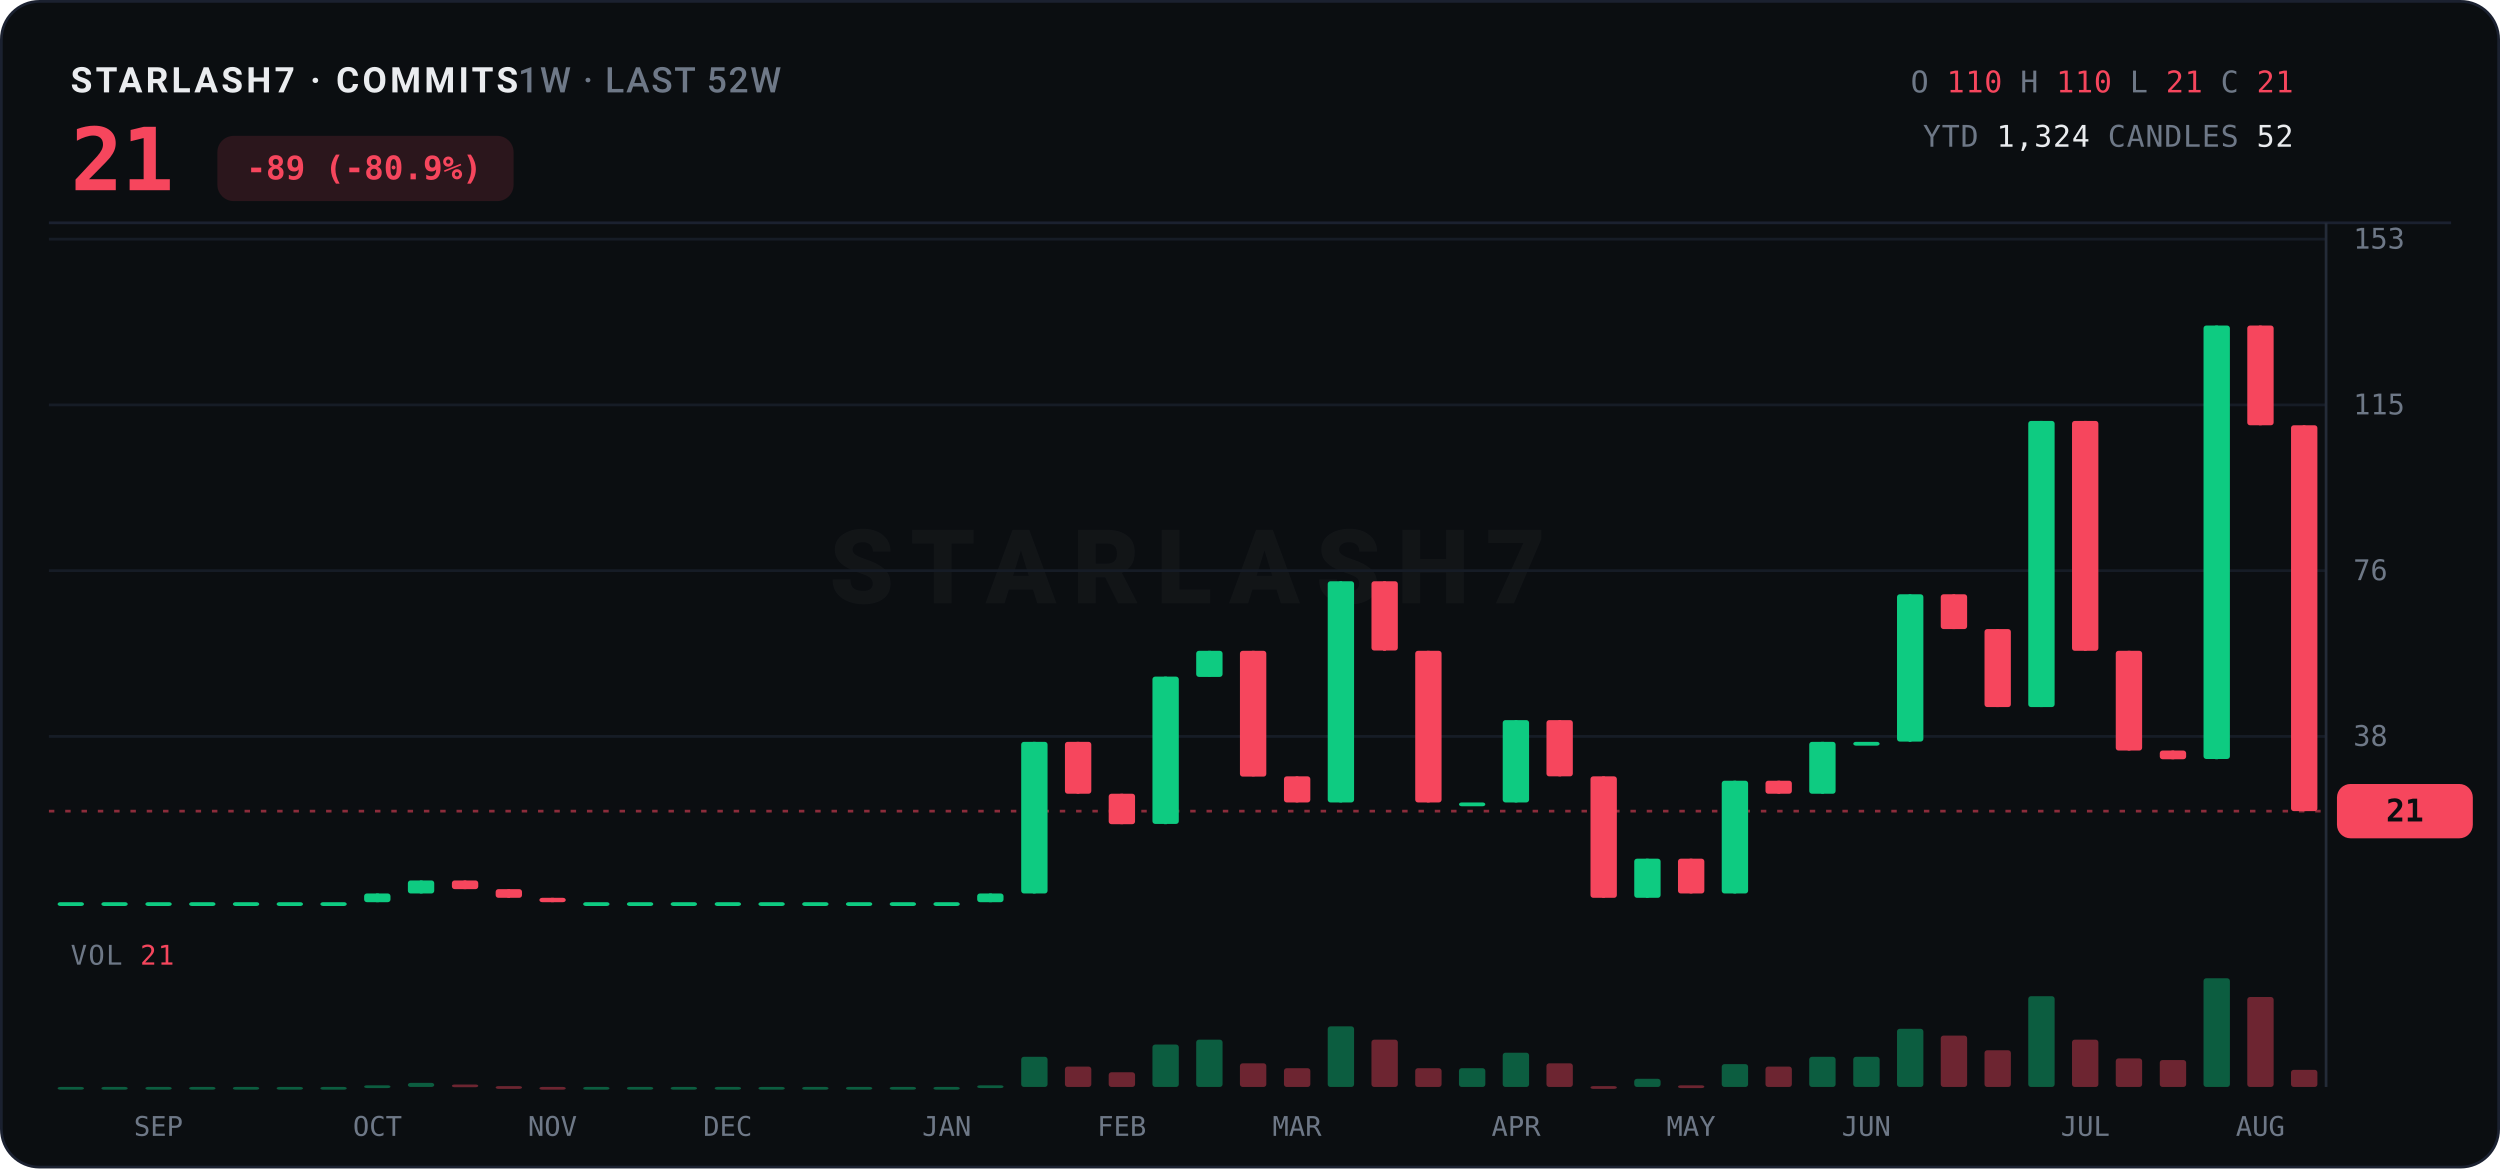
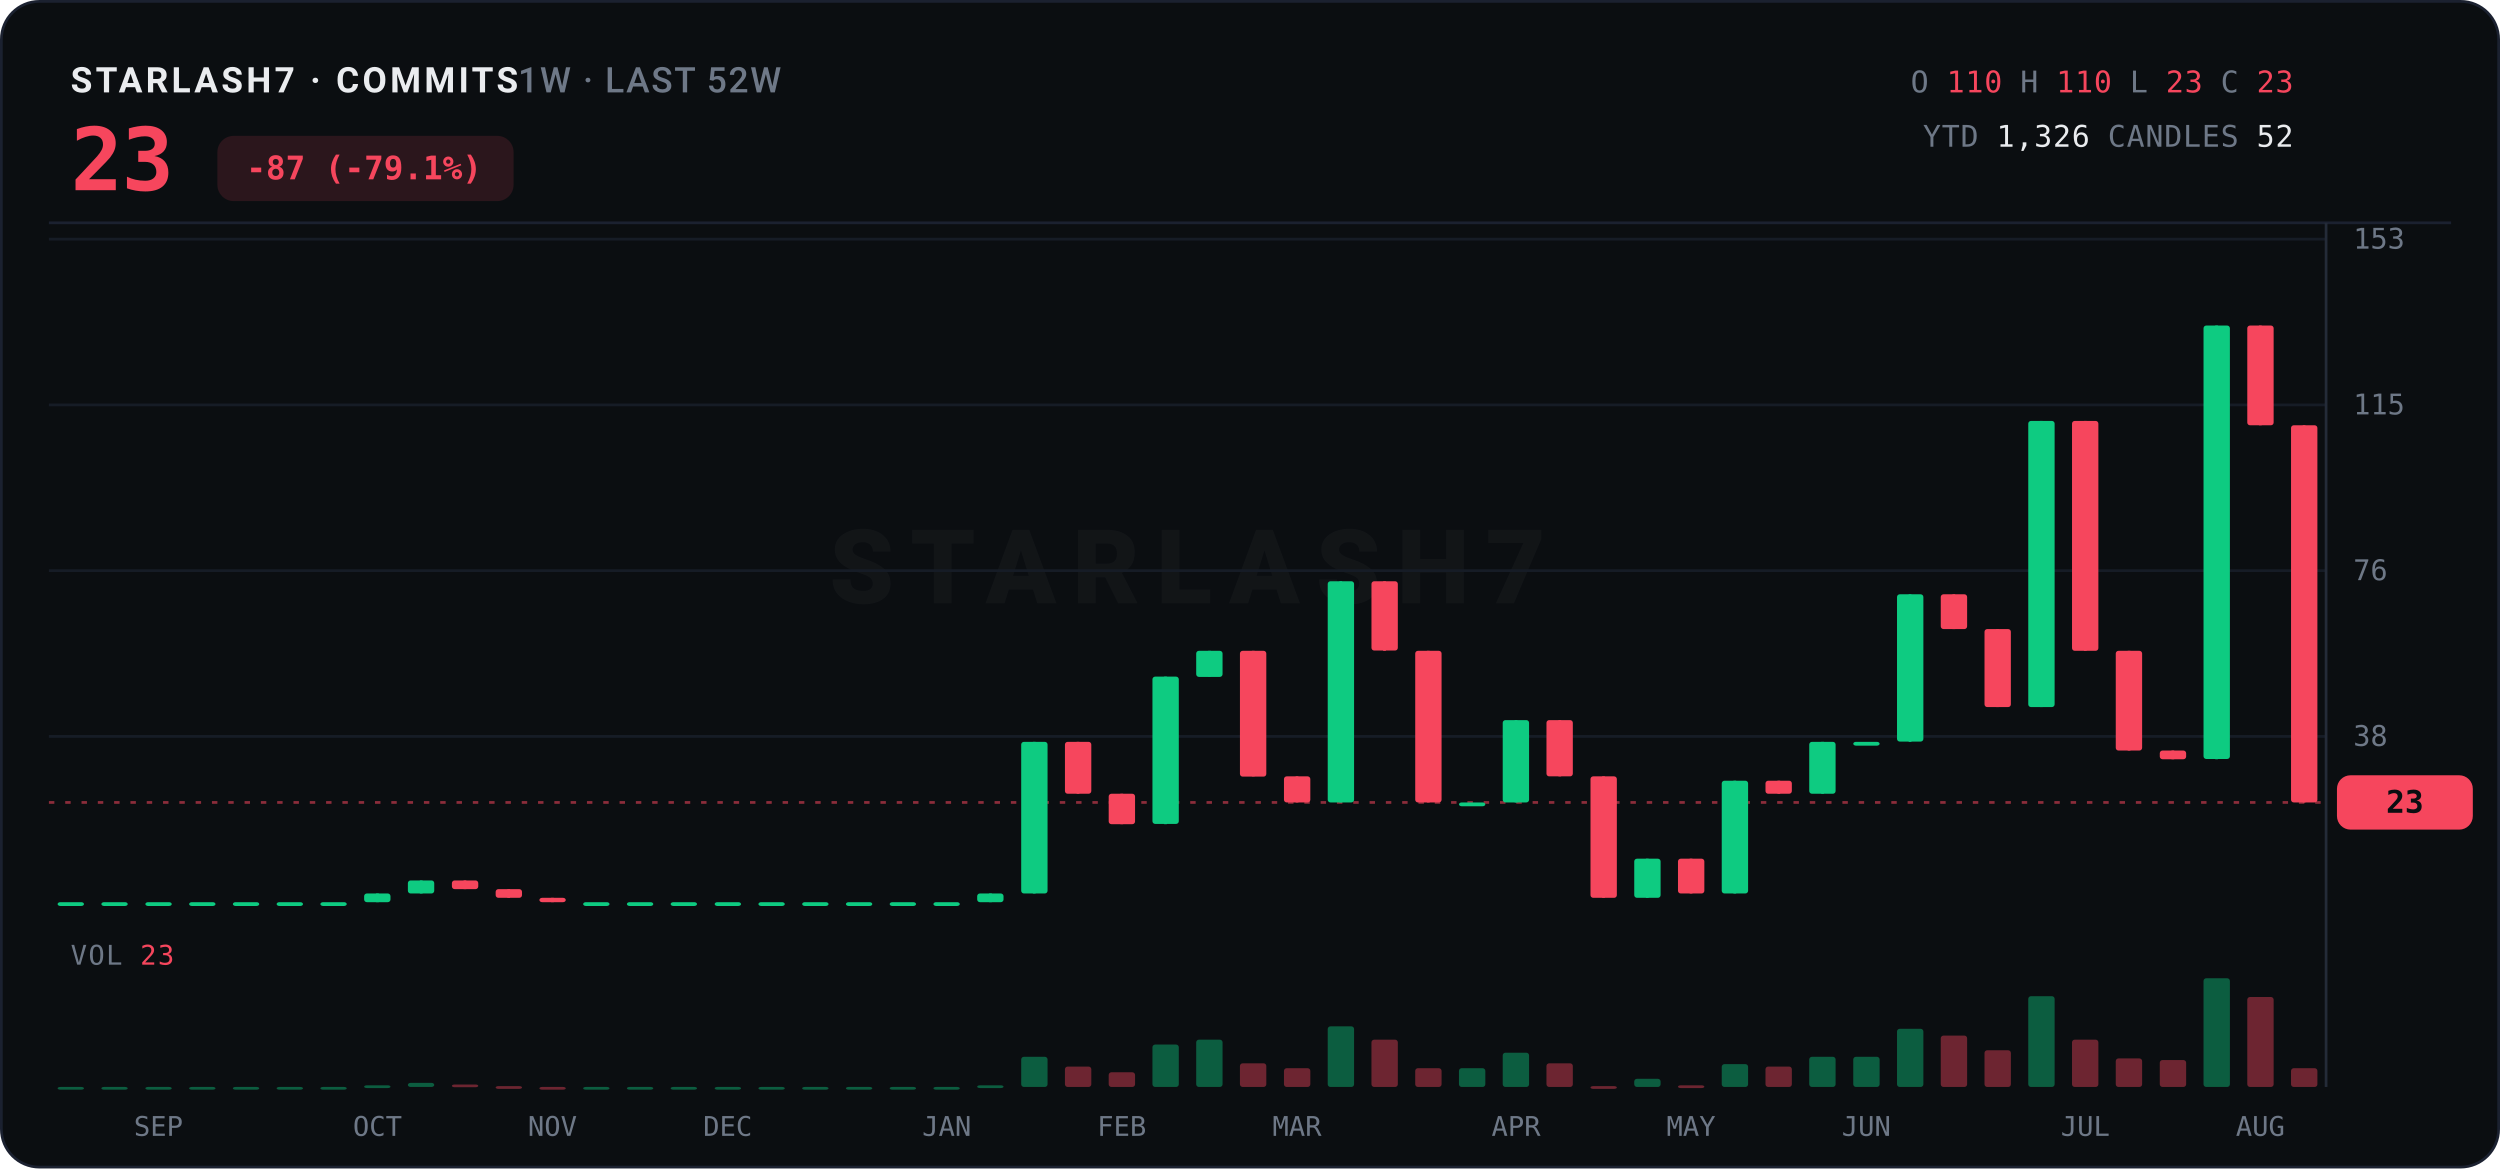
<svg xmlns="http://www.w3.org/2000/svg" width="920" height="430" viewBox="0 0 920 430">
  <rect x="0.5" y="0.5" width="919" height="429" rx="14" fill="#0B0E11" stroke="#1B2130" />
  <text x="26" y="34" font-family="ui-sans-serif,system-ui,-apple-system,'Segoe UI',Roboto,sans-serif" font-size="13" font-weight="700" letter-spacing="1.2" fill="#EAECEF">STARLASH7 · COMMITS<tspan fill="#6E7887" font-weight="500" letter-spacing="0.6">  1W · LAST 52W</tspan>
  </text>
-   <text x="26" y="70" font-family="ui-monospace,'SF Mono',SFMono-Regular,Menlo,Consolas,monospace" font-size="32" font-weight="800" fill="#F6465D" letter-spacing="-0.5">21</text>
+   <text x="26" y="70" font-family="ui-monospace,'SF Mono',SFMono-Regular,Menlo,Consolas,monospace" font-size="32" font-weight="800" fill="#F6465D" letter-spacing="-0.5">23</text>
  <rect x="80" y="50" width="109" height="24" rx="6" fill="#F6465D" opacity="0.14" />
-   <text x="134" y="66" text-anchor="middle" font-family="ui-monospace,'SF Mono',SFMono-Regular,Menlo,Consolas,monospace" font-size="12" font-weight="700" fill="#F6465D">-89 (-80.9%)</text>
+   <text x="134" y="66" text-anchor="middle" font-family="ui-monospace,'SF Mono',SFMono-Regular,Menlo,Consolas,monospace" font-size="12" font-weight="700" fill="#F6465D">-87 (-79.1%)</text>
  <text x="844" y="34" text-anchor="end" font-family="ui-monospace,'SF Mono',SFMono-Regular,Menlo,Consolas,monospace" font-size="11" letter-spacing="0.3">
    <tspan fill="#6E7887">O</tspan>
    <tspan fill="#F6465D">110</tspan>
    <tspan fill="#6E7887">H</tspan>
    <tspan fill="#F6465D">110</tspan>
    <tspan fill="#6E7887">L</tspan>
-     <tspan fill="#F6465D">21</tspan>
+     <tspan fill="#F6465D">23</tspan>
    <tspan fill="#6E7887">C</tspan>
-     <tspan fill="#F6465D">21</tspan>
+     <tspan fill="#F6465D">23</tspan>
  </text>
  <text x="844" y="54" text-anchor="end" font-family="ui-monospace,'SF Mono',SFMono-Regular,Menlo,Consolas,monospace" font-size="11" letter-spacing="0.3">
    <tspan fill="#6E7887">YTD</tspan>
-     <tspan fill="#EAECEF">1,324</tspan>
+     <tspan fill="#EAECEF">1,326</tspan>
    <tspan fill="#6E7887">CANDLES</tspan>
    <tspan fill="#EAECEF">52</tspan>
  </text>
  <line x1="18" y1="82" x2="902" y2="82" stroke="#1B2130" stroke-width="1" />
  <text x="437.0" y="222.0" text-anchor="middle" font-family="ui-sans-serif,system-ui,-apple-system,'Segoe UI',Roboto,sans-serif" font-size="38" font-weight="800" letter-spacing="6" fill="#EAECEF" opacity="0.035">STARLASH7</text>
  <line x1="18" y1="271.0" x2="856" y2="271.0" stroke="#161C26" stroke-width="1" />
  <text x="866" y="274.5" font-family="ui-monospace,'SF Mono',SFMono-Regular,Menlo,Consolas,monospace" font-size="10.5" fill="#6E7887">38</text>
  <line x1="18" y1="210.0" x2="856" y2="210.0" stroke="#161C26" stroke-width="1" />
  <text x="866" y="213.5" font-family="ui-monospace,'SF Mono',SFMono-Regular,Menlo,Consolas,monospace" font-size="10.5" fill="#6E7887">76</text>
  <line x1="18" y1="149.0" x2="856" y2="149.0" stroke="#161C26" stroke-width="1" />
  <text x="866" y="152.5" font-family="ui-monospace,'SF Mono',SFMono-Regular,Menlo,Consolas,monospace" font-size="10.5" fill="#6E7887">115</text>
  <line x1="18" y1="88.0" x2="856" y2="88.0" stroke="#161C26" stroke-width="1" />
  <text x="866" y="91.5" font-family="ui-monospace,'SF Mono',SFMono-Regular,Menlo,Consolas,monospace" font-size="10.5" fill="#6E7887">153</text>
  <line x1="856" y1="82" x2="856" y2="400" stroke="#242B38" stroke-width="1" />
-   <line x1="18" y1="298.5" x2="856" y2="298.5" stroke="#F6465D" stroke-width="1" stroke-dasharray="2 4" opacity="0.55" />
-   <rect x="860" y="288.5" width="50" height="20" rx="5" fill="#F6465D" />
-   <text x="885.0" y="302.3" text-anchor="middle" font-family="ui-monospace,'SF Mono',SFMono-Regular,Menlo,Consolas,monospace" font-size="11.5" font-weight="800" fill="#0B0E11">21</text>
+   <line x1="18" y1="295.3" x2="856" y2="295.3" stroke="#F6465D" stroke-width="1" stroke-dasharray="2 4" opacity="0.55" />
+   <rect x="860" y="285.3" width="50" height="20" rx="5" fill="#F6465D" />
+   <text x="885.0" y="299.1" text-anchor="middle" font-family="ui-monospace,'SF Mono',SFMono-Regular,Menlo,Consolas,monospace" font-size="11.5" font-weight="800" fill="#0B0E11">23</text>
  <line x1="26.1" y1="332.0" x2="26.1" y2="332.0" stroke="#0ECB81" stroke-width="1" />
  <rect x="21.2" y="332.0" width="9.7" height="1.4" rx="1" fill="#0ECB81" />
  <line x1="42.2" y1="332.0" x2="42.2" y2="332.0" stroke="#0ECB81" stroke-width="1" />
  <rect x="37.3" y="332.0" width="9.7" height="1.4" rx="1" fill="#0ECB81" />
  <line x1="58.3" y1="332.0" x2="58.3" y2="332.0" stroke="#0ECB81" stroke-width="1" />
  <rect x="53.5" y="332.0" width="9.7" height="1.4" rx="1" fill="#0ECB81" />
  <line x1="74.4" y1="332.0" x2="74.4" y2="332.0" stroke="#0ECB81" stroke-width="1" />
  <rect x="69.6" y="332.0" width="9.7" height="1.4" rx="1" fill="#0ECB81" />
  <line x1="90.5" y1="332.0" x2="90.5" y2="332.0" stroke="#0ECB81" stroke-width="1" />
  <rect x="85.7" y="332.0" width="9.7" height="1.4" rx="1" fill="#0ECB81" />
  <line x1="106.6" y1="332.0" x2="106.6" y2="332.0" stroke="#0ECB81" stroke-width="1" />
  <rect x="101.8" y="332.0" width="9.7" height="1.4" rx="1" fill="#0ECB81" />
  <line x1="122.8" y1="332.0" x2="122.8" y2="332.0" stroke="#0ECB81" stroke-width="1" />
  <rect x="117.9" y="332.0" width="9.7" height="1.4" rx="1" fill="#0ECB81" />
  <line x1="138.9" y1="328.8" x2="138.9" y2="332.0" stroke="#0ECB81" stroke-width="1" />
  <rect x="134.0" y="328.8" width="9.7" height="3.2" rx="1" fill="#0ECB81" />
  <line x1="155.0" y1="324.0" x2="155.0" y2="328.8" stroke="#0ECB81" stroke-width="1" />
  <rect x="150.1" y="324.0" width="9.7" height="4.8" rx="1" fill="#0ECB81" />
  <line x1="171.1" y1="324.0" x2="171.1" y2="327.2" stroke="#F6465D" stroke-width="1" />
  <rect x="166.3" y="324.0" width="9.7" height="3.2" rx="1" fill="#F6465D" />
  <line x1="187.2" y1="327.2" x2="187.2" y2="330.4" stroke="#F6465D" stroke-width="1" />
  <rect x="182.4" y="327.2" width="9.7" height="3.2" rx="1" fill="#F6465D" />
  <line x1="203.3" y1="330.4" x2="203.3" y2="332.0" stroke="#F6465D" stroke-width="1" />
  <rect x="198.5" y="330.4" width="9.7" height="1.6" rx="1" fill="#F6465D" />
  <line x1="219.4" y1="332.0" x2="219.4" y2="332.0" stroke="#0ECB81" stroke-width="1" />
  <rect x="214.6" y="332.0" width="9.7" height="1.4" rx="1" fill="#0ECB81" />
  <line x1="235.6" y1="332.0" x2="235.6" y2="332.0" stroke="#0ECB81" stroke-width="1" />
  <rect x="230.7" y="332.0" width="9.7" height="1.4" rx="1" fill="#0ECB81" />
  <line x1="251.7" y1="332.0" x2="251.7" y2="332.0" stroke="#0ECB81" stroke-width="1" />
  <rect x="246.8" y="332.0" width="9.7" height="1.4" rx="1" fill="#0ECB81" />
  <line x1="267.8" y1="332.0" x2="267.8" y2="332.0" stroke="#0ECB81" stroke-width="1" />
  <rect x="263.0" y="332.0" width="9.7" height="1.4" rx="1" fill="#0ECB81" />
  <line x1="283.9" y1="332.0" x2="283.9" y2="332.0" stroke="#0ECB81" stroke-width="1" />
  <rect x="279.1" y="332.0" width="9.7" height="1.4" rx="1" fill="#0ECB81" />
  <line x1="300.0" y1="332.0" x2="300.0" y2="332.0" stroke="#0ECB81" stroke-width="1" />
  <rect x="295.2" y="332.0" width="9.7" height="1.4" rx="1" fill="#0ECB81" />
  <line x1="316.1" y1="332.0" x2="316.1" y2="332.0" stroke="#0ECB81" stroke-width="1" />
  <rect x="311.3" y="332.0" width="9.7" height="1.4" rx="1" fill="#0ECB81" />
  <line x1="332.3" y1="332.0" x2="332.3" y2="332.0" stroke="#0ECB81" stroke-width="1" />
  <rect x="327.4" y="332.0" width="9.7" height="1.4" rx="1" fill="#0ECB81" />
  <line x1="348.4" y1="332.0" x2="348.4" y2="332.0" stroke="#0ECB81" stroke-width="1" />
  <rect x="343.5" y="332.0" width="9.7" height="1.4" rx="1" fill="#0ECB81" />
  <line x1="364.5" y1="328.8" x2="364.5" y2="332.0" stroke="#0ECB81" stroke-width="1" />
  <rect x="359.6" y="328.8" width="9.7" height="3.2" rx="1" fill="#0ECB81" />
  <line x1="380.6" y1="273.0" x2="380.6" y2="328.8" stroke="#0ECB81" stroke-width="1" />
  <rect x="375.8" y="273.0" width="9.7" height="55.8" rx="1" fill="#0ECB81" />
  <line x1="396.7" y1="273.0" x2="396.7" y2="292.1" stroke="#F6465D" stroke-width="1" />
  <rect x="391.9" y="273.0" width="9.7" height="19.1" rx="1" fill="#F6465D" />
  <line x1="412.8" y1="292.1" x2="412.8" y2="303.3" stroke="#F6465D" stroke-width="1" />
  <rect x="408.0" y="292.1" width="9.7" height="11.2" rx="1" fill="#F6465D" />
  <line x1="428.9" y1="249.0" x2="428.9" y2="303.3" stroke="#0ECB81" stroke-width="1" />
  <rect x="424.1" y="249.0" width="9.7" height="54.2" rx="1" fill="#0ECB81" />
  <line x1="445.1" y1="239.5" x2="445.1" y2="249.0" stroke="#0ECB81" stroke-width="1" />
  <rect x="440.2" y="239.5" width="9.7" height="9.6" rx="1" fill="#0ECB81" />
  <line x1="461.2" y1="239.5" x2="461.2" y2="285.7" stroke="#F6465D" stroke-width="1" />
  <rect x="456.3" y="239.5" width="9.7" height="46.3" rx="1" fill="#F6465D" />
  <line x1="477.3" y1="285.7" x2="477.3" y2="295.3" stroke="#F6465D" stroke-width="1" />
  <rect x="472.5" y="285.7" width="9.7" height="9.6" rx="1" fill="#F6465D" />
  <line x1="493.4" y1="213.9" x2="493.4" y2="295.3" stroke="#0ECB81" stroke-width="1" />
  <rect x="488.6" y="213.9" width="9.7" height="81.4" rx="1" fill="#0ECB81" />
  <line x1="509.5" y1="213.9" x2="509.5" y2="239.5" stroke="#F6465D" stroke-width="1" />
  <rect x="504.7" y="213.9" width="9.7" height="25.5" rx="1" fill="#F6465D" />
  <line x1="525.6" y1="239.5" x2="525.6" y2="295.3" stroke="#F6465D" stroke-width="1" />
  <rect x="520.8" y="239.5" width="9.7" height="55.8" rx="1" fill="#F6465D" />
  <line x1="541.8" y1="295.3" x2="541.8" y2="295.3" stroke="#0ECB81" stroke-width="1" />
  <rect x="536.9" y="295.3" width="9.7" height="1.4" rx="1" fill="#0ECB81" />
  <line x1="557.9" y1="265.0" x2="557.9" y2="295.3" stroke="#0ECB81" stroke-width="1" />
  <rect x="553.0" y="265.0" width="9.7" height="30.3" rx="1" fill="#0ECB81" />
  <line x1="574.0" y1="265.0" x2="574.0" y2="285.7" stroke="#F6465D" stroke-width="1" />
  <rect x="569.1" y="265.0" width="9.7" height="20.7" rx="1" fill="#F6465D" />
  <line x1="590.1" y1="285.7" x2="590.1" y2="330.4" stroke="#F6465D" stroke-width="1" />
  <rect x="585.3" y="285.7" width="9.7" height="44.7" rx="1" fill="#F6465D" />
  <line x1="606.2" y1="316.0" x2="606.2" y2="330.4" stroke="#0ECB81" stroke-width="1" />
  <rect x="601.4" y="316.0" width="9.7" height="14.4" rx="1" fill="#0ECB81" />
  <line x1="622.3" y1="316.0" x2="622.3" y2="328.8" stroke="#F6465D" stroke-width="1" />
  <rect x="617.5" y="316.0" width="9.7" height="12.8" rx="1" fill="#F6465D" />
  <line x1="638.4" y1="287.3" x2="638.4" y2="328.8" stroke="#0ECB81" stroke-width="1" />
  <rect x="633.6" y="287.3" width="9.7" height="41.5" rx="1" fill="#0ECB81" />
  <line x1="654.6" y1="287.3" x2="654.6" y2="292.1" stroke="#F6465D" stroke-width="1" />
  <rect x="649.7" y="287.3" width="9.7" height="4.8" rx="1" fill="#F6465D" />
  <line x1="670.7" y1="273.0" x2="670.7" y2="292.1" stroke="#0ECB81" stroke-width="1" />
  <rect x="665.8" y="273.0" width="9.7" height="19.1" rx="1" fill="#0ECB81" />
  <line x1="686.8" y1="273.0" x2="686.8" y2="273.0" stroke="#0ECB81" stroke-width="1" />
  <rect x="682.0" y="273.0" width="9.7" height="1.4" rx="1" fill="#0ECB81" />
  <line x1="702.9" y1="218.7" x2="702.9" y2="273.0" stroke="#0ECB81" stroke-width="1" />
  <rect x="698.1" y="218.7" width="9.7" height="54.2" rx="1" fill="#0ECB81" />
  <line x1="719.0" y1="218.7" x2="719.0" y2="231.5" stroke="#F6465D" stroke-width="1" />
  <rect x="714.2" y="218.7" width="9.7" height="12.8" rx="1" fill="#F6465D" />
  <line x1="735.1" y1="231.5" x2="735.1" y2="260.2" stroke="#F6465D" stroke-width="1" />
  <rect x="730.3" y="231.5" width="9.7" height="28.7" rx="1" fill="#F6465D" />
  <line x1="751.2" y1="154.9" x2="751.2" y2="260.2" stroke="#0ECB81" stroke-width="1" />
  <rect x="746.4" y="154.9" width="9.7" height="105.3" rx="1" fill="#0ECB81" />
  <line x1="767.4" y1="154.9" x2="767.4" y2="239.5" stroke="#F6465D" stroke-width="1" />
  <rect x="762.5" y="154.9" width="9.7" height="84.6" rx="1" fill="#F6465D" />
  <line x1="783.5" y1="239.5" x2="783.5" y2="276.2" stroke="#F6465D" stroke-width="1" />
  <rect x="778.6" y="239.5" width="9.7" height="36.7" rx="1" fill="#F6465D" />
  <line x1="799.6" y1="276.2" x2="799.6" y2="279.4" stroke="#F6465D" stroke-width="1" />
  <rect x="794.8" y="276.2" width="9.7" height="3.2" rx="1" fill="#F6465D" />
  <line x1="815.7" y1="119.8" x2="815.7" y2="279.4" stroke="#0ECB81" stroke-width="1" />
  <rect x="810.9" y="119.8" width="9.7" height="159.5" rx="1" fill="#0ECB81" />
  <line x1="831.8" y1="119.8" x2="831.8" y2="156.5" stroke="#F6465D" stroke-width="1" />
  <rect x="827.0" y="119.8" width="9.7" height="36.7" rx="1" fill="#F6465D" />
-   <line x1="847.9" y1="156.5" x2="847.9" y2="298.5" stroke="#F6465D" stroke-width="1" />
-   <rect x="843.1" y="156.5" width="9.7" height="142.0" rx="1" fill="#F6465D" />
-   <text x="26" y="355" font-family="ui-monospace,'SF Mono',SFMono-Regular,Menlo,Consolas,monospace" font-size="10" letter-spacing="0.5" fill="#6E7887">VOL <tspan fill="#F6465D">21</tspan>
+   <line x1="847.9" y1="156.5" x2="847.9" y2="295.3" stroke="#F6465D" stroke-width="1" />
+   <rect x="843.1" y="156.5" width="9.7" height="138.8" rx="1" fill="#F6465D" />
+   <text x="26" y="355" font-family="ui-monospace,'SF Mono',SFMono-Regular,Menlo,Consolas,monospace" font-size="10" letter-spacing="0.5" fill="#6E7887">VOL <tspan fill="#F6465D">23</tspan>
  </text>
  <rect x="21.2" y="400.0" width="9.7" height="1.0" rx="1" fill="#0ECB81" opacity="0.42" />
  <rect x="37.3" y="400.0" width="9.7" height="1.0" rx="1" fill="#0ECB81" opacity="0.42" />
  <rect x="53.5" y="400.0" width="9.7" height="1.0" rx="1" fill="#0ECB81" opacity="0.42" />
  <rect x="69.6" y="400.0" width="9.7" height="1.0" rx="1" fill="#0ECB81" opacity="0.42" />
  <rect x="85.7" y="400.0" width="9.7" height="1.0" rx="1" fill="#0ECB81" opacity="0.42" />
  <rect x="101.8" y="400.0" width="9.7" height="1.0" rx="1" fill="#0ECB81" opacity="0.42" />
  <rect x="117.9" y="400.0" width="9.7" height="1.0" rx="1" fill="#0ECB81" opacity="0.42" />
  <rect x="134.0" y="399.4" width="9.7" height="1.0" rx="1" fill="#0ECB81" opacity="0.42" />
  <rect x="150.1" y="398.5" width="9.7" height="1.5" rx="1" fill="#0ECB81" opacity="0.42" />
  <rect x="166.3" y="399.1" width="9.7" height="1.0" rx="1" fill="#F6465D" opacity="0.42" />
  <rect x="182.4" y="399.7" width="9.7" height="1.0" rx="1" fill="#F6465D" opacity="0.42" />
  <rect x="198.5" y="400.0" width="9.7" height="1.0" rx="1" fill="#F6465D" opacity="0.42" />
  <rect x="214.6" y="400.0" width="9.7" height="1.0" rx="1" fill="#0ECB81" opacity="0.42" />
  <rect x="230.7" y="400.0" width="9.7" height="1.0" rx="1" fill="#0ECB81" opacity="0.42" />
  <rect x="246.8" y="400.0" width="9.7" height="1.0" rx="1" fill="#0ECB81" opacity="0.42" />
  <rect x="263.0" y="400.0" width="9.7" height="1.0" rx="1" fill="#0ECB81" opacity="0.42" />
  <rect x="279.1" y="400.0" width="9.7" height="1.0" rx="1" fill="#0ECB81" opacity="0.42" />
  <rect x="295.2" y="400.0" width="9.7" height="1.0" rx="1" fill="#0ECB81" opacity="0.42" />
  <rect x="311.3" y="400.0" width="9.7" height="1.0" rx="1" fill="#0ECB81" opacity="0.42" />
  <rect x="327.4" y="400.0" width="9.7" height="1.0" rx="1" fill="#0ECB81" opacity="0.42" />
  <rect x="343.5" y="400.0" width="9.7" height="1.0" rx="1" fill="#0ECB81" opacity="0.42" />
  <rect x="359.6" y="399.4" width="9.7" height="1.0" rx="1" fill="#0ECB81" opacity="0.42" />
  <rect x="375.8" y="388.9" width="9.7" height="11.1" rx="1" fill="#0ECB81" opacity="0.42" />
  <rect x="391.9" y="392.5" width="9.7" height="7.5" rx="1" fill="#F6465D" opacity="0.42" />
  <rect x="408.0" y="394.6" width="9.7" height="5.4" rx="1" fill="#F6465D" opacity="0.42" />
  <rect x="424.1" y="384.4" width="9.7" height="15.6" rx="1" fill="#0ECB81" opacity="0.42" />
  <rect x="440.2" y="382.6" width="9.7" height="17.4" rx="1" fill="#0ECB81" opacity="0.42" />
  <rect x="456.3" y="391.3" width="9.7" height="8.7" rx="1" fill="#F6465D" opacity="0.42" />
  <rect x="472.5" y="393.1" width="9.7" height="6.9" rx="1" fill="#F6465D" opacity="0.42" />
  <rect x="488.6" y="377.7" width="9.7" height="22.3" rx="1" fill="#0ECB81" opacity="0.42" />
  <rect x="504.7" y="382.6" width="9.7" height="17.4" rx="1" fill="#F6465D" opacity="0.42" />
  <rect x="520.8" y="393.1" width="9.7" height="6.9" rx="1" fill="#F6465D" opacity="0.42" />
  <rect x="536.9" y="393.1" width="9.7" height="6.9" rx="1" fill="#0ECB81" opacity="0.42" />
  <rect x="553.0" y="387.4" width="9.7" height="12.6" rx="1" fill="#0ECB81" opacity="0.42" />
  <rect x="569.1" y="391.3" width="9.7" height="8.7" rx="1" fill="#F6465D" opacity="0.42" />
  <rect x="585.3" y="399.7" width="9.7" height="1.0" rx="1" fill="#F6465D" opacity="0.42" />
  <rect x="601.4" y="397.0" width="9.7" height="3.0" rx="1" fill="#0ECB81" opacity="0.42" />
  <rect x="617.5" y="399.4" width="9.7" height="1.0" rx="1" fill="#F6465D" opacity="0.42" />
  <rect x="633.6" y="391.6" width="9.7" height="8.4" rx="1" fill="#0ECB81" opacity="0.42" />
  <rect x="649.7" y="392.5" width="9.7" height="7.5" rx="1" fill="#F6465D" opacity="0.42" />
  <rect x="665.8" y="388.9" width="9.7" height="11.1" rx="1" fill="#0ECB81" opacity="0.42" />
  <rect x="682.0" y="388.9" width="9.7" height="11.1" rx="1" fill="#0ECB81" opacity="0.42" />
  <rect x="698.1" y="378.6" width="9.7" height="21.4" rx="1" fill="#0ECB81" opacity="0.42" />
  <rect x="714.2" y="381.1" width="9.7" height="18.9" rx="1" fill="#F6465D" opacity="0.42" />
  <rect x="730.3" y="386.5" width="9.7" height="13.5" rx="1" fill="#F6465D" opacity="0.42" />
  <rect x="746.4" y="366.6" width="9.7" height="33.4" rx="1" fill="#0ECB81" opacity="0.42" />
  <rect x="762.5" y="382.6" width="9.7" height="17.4" rx="1" fill="#F6465D" opacity="0.42" />
  <rect x="778.6" y="389.5" width="9.7" height="10.5" rx="1" fill="#F6465D" opacity="0.42" />
  <rect x="794.8" y="390.1" width="9.7" height="9.9" rx="1" fill="#F6465D" opacity="0.42" />
  <rect x="810.9" y="360.0" width="9.7" height="40.0" rx="1" fill="#0ECB81" opacity="0.42" />
  <rect x="827.0" y="366.9" width="9.7" height="33.1" rx="1" fill="#F6465D" opacity="0.42" />
-   <rect x="843.1" y="393.7" width="9.7" height="6.3" rx="1" fill="#F6465D" opacity="0.42" />
+   <rect x="843.1" y="393.1" width="9.7" height="6.9" rx="1" fill="#F6465D" opacity="0.42" />
  <text x="58.3" y="418" text-anchor="middle" font-family="ui-monospace,'SF Mono',SFMono-Regular,Menlo,Consolas,monospace" font-size="10" fill="#6E7887">SEP</text>
  <text x="138.9" y="418" text-anchor="middle" font-family="ui-monospace,'SF Mono',SFMono-Regular,Menlo,Consolas,monospace" font-size="10" fill="#6E7887">OCT</text>
  <text x="203.3" y="418" text-anchor="middle" font-family="ui-monospace,'SF Mono',SFMono-Regular,Menlo,Consolas,monospace" font-size="10" fill="#6E7887">NOV</text>
  <text x="267.8" y="418" text-anchor="middle" font-family="ui-monospace,'SF Mono',SFMono-Regular,Menlo,Consolas,monospace" font-size="10" fill="#6E7887">DEC</text>
  <text x="348.4" y="418" text-anchor="middle" font-family="ui-monospace,'SF Mono',SFMono-Regular,Menlo,Consolas,monospace" font-size="10" fill="#6E7887">JAN</text>
  <text x="412.8" y="418" text-anchor="middle" font-family="ui-monospace,'SF Mono',SFMono-Regular,Menlo,Consolas,monospace" font-size="10" fill="#6E7887">FEB</text>
  <text x="477.3" y="418" text-anchor="middle" font-family="ui-monospace,'SF Mono',SFMono-Regular,Menlo,Consolas,monospace" font-size="10" fill="#6E7887">MAR</text>
  <text x="557.9" y="418" text-anchor="middle" font-family="ui-monospace,'SF Mono',SFMono-Regular,Menlo,Consolas,monospace" font-size="10" fill="#6E7887">APR</text>
  <text x="622.3" y="418" text-anchor="middle" font-family="ui-monospace,'SF Mono',SFMono-Regular,Menlo,Consolas,monospace" font-size="10" fill="#6E7887">MAY</text>
  <text x="686.8" y="418" text-anchor="middle" font-family="ui-monospace,'SF Mono',SFMono-Regular,Menlo,Consolas,monospace" font-size="10" fill="#6E7887">JUN</text>
  <text x="767.4" y="418" text-anchor="middle" font-family="ui-monospace,'SF Mono',SFMono-Regular,Menlo,Consolas,monospace" font-size="10" fill="#6E7887">JUL</text>
  <text x="831.8" y="418" text-anchor="middle" font-family="ui-monospace,'SF Mono',SFMono-Regular,Menlo,Consolas,monospace" font-size="10" fill="#6E7887">AUG</text>
</svg>
